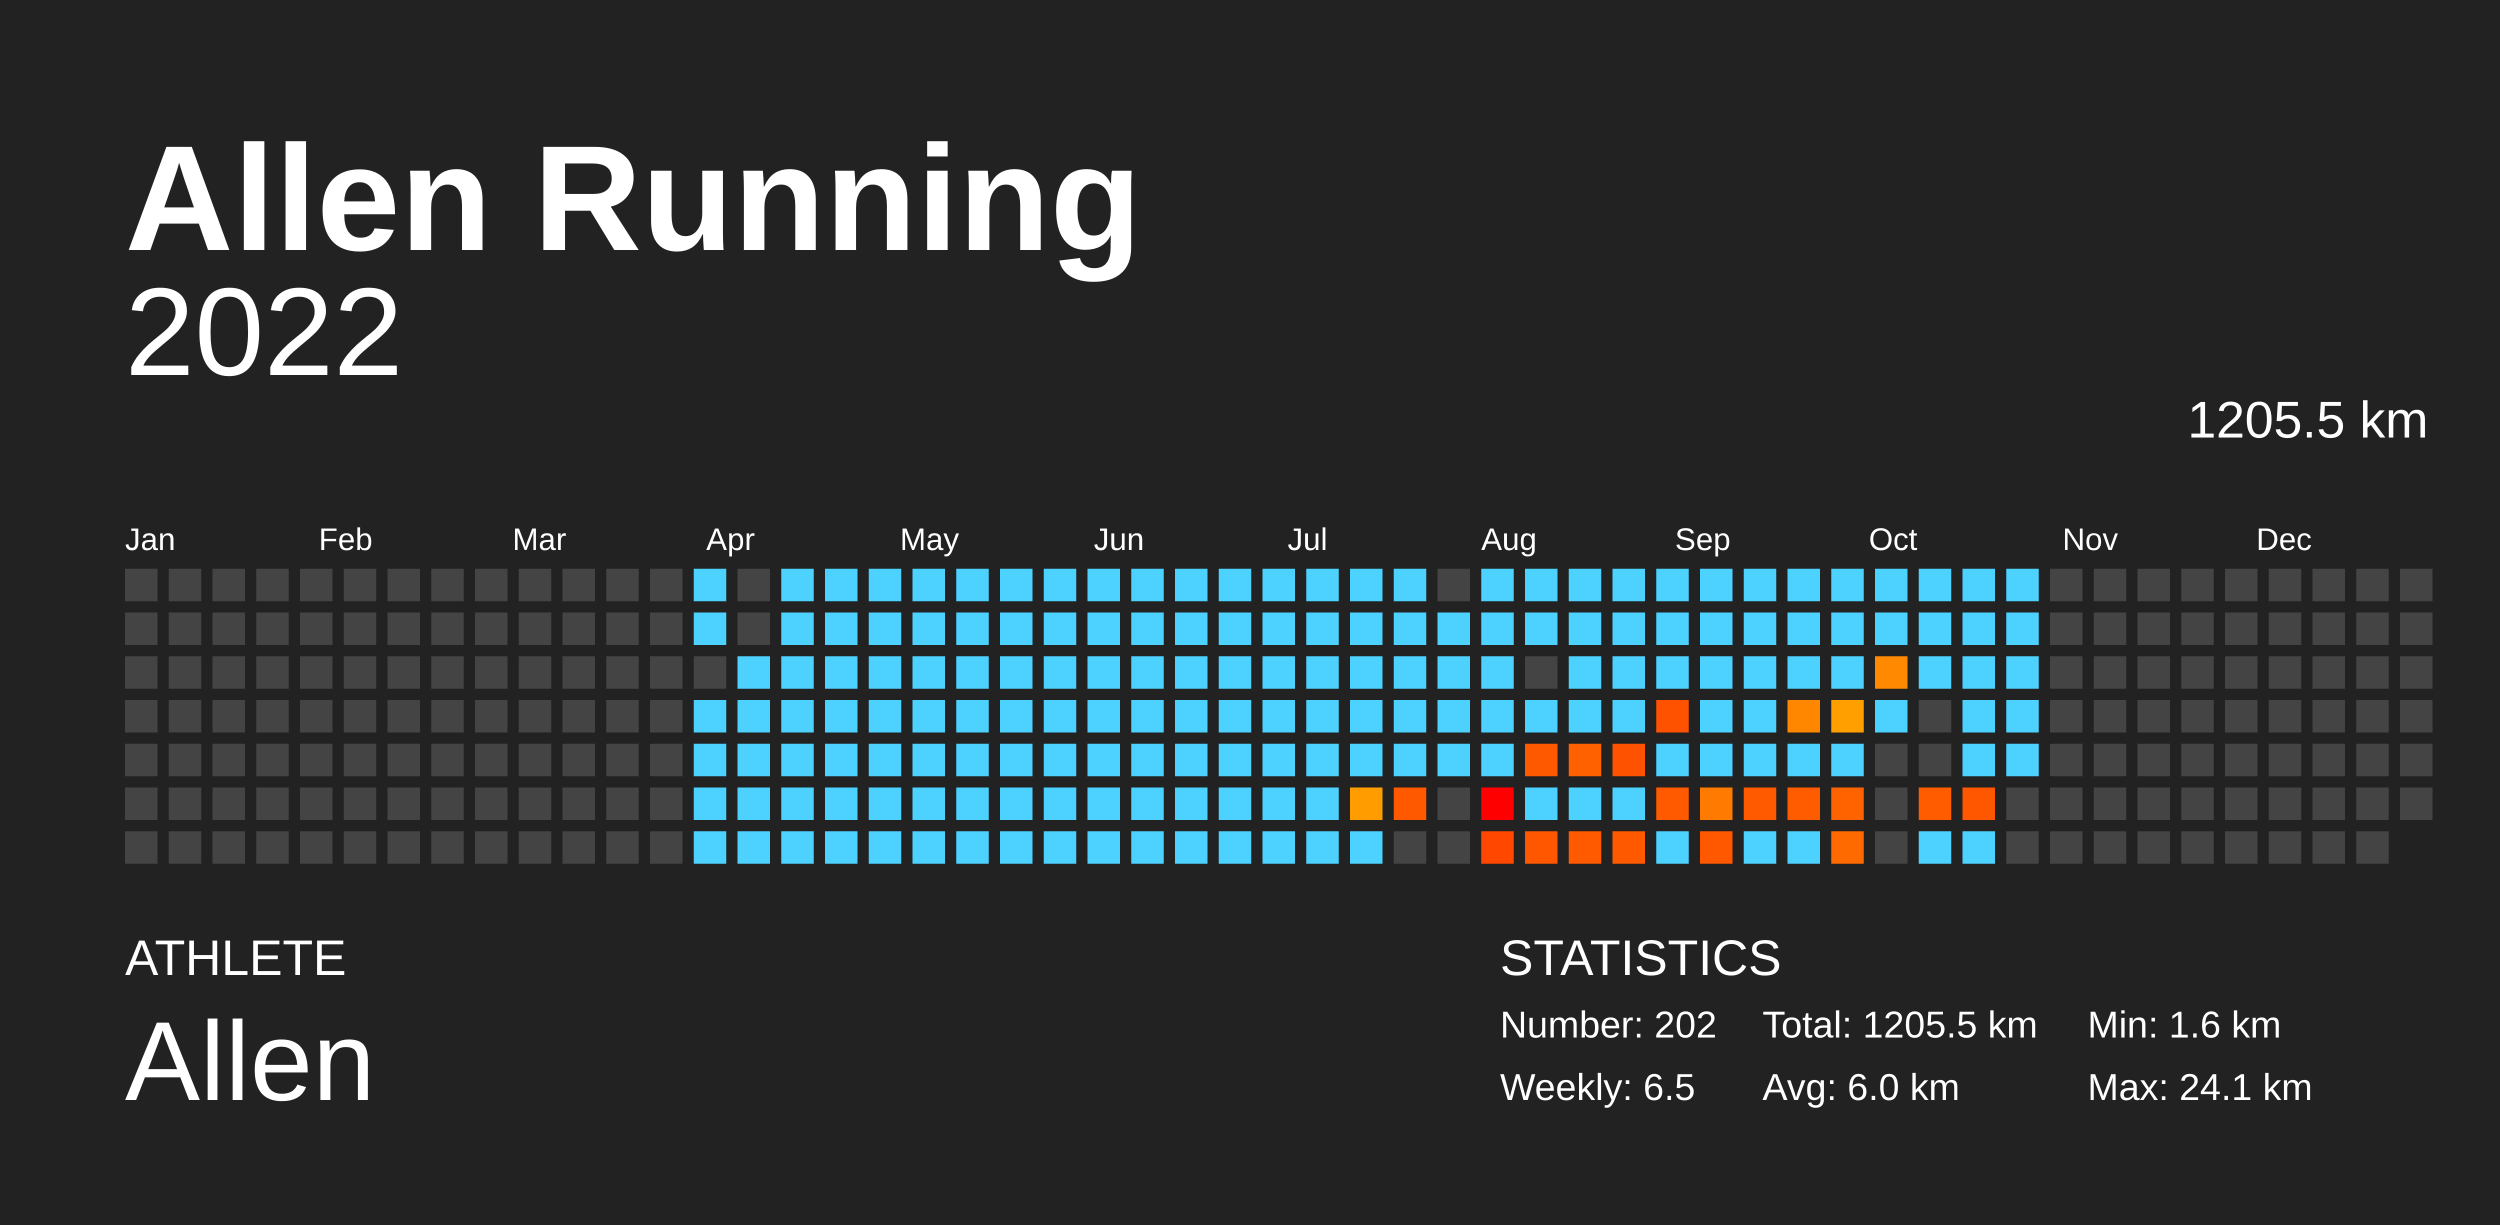
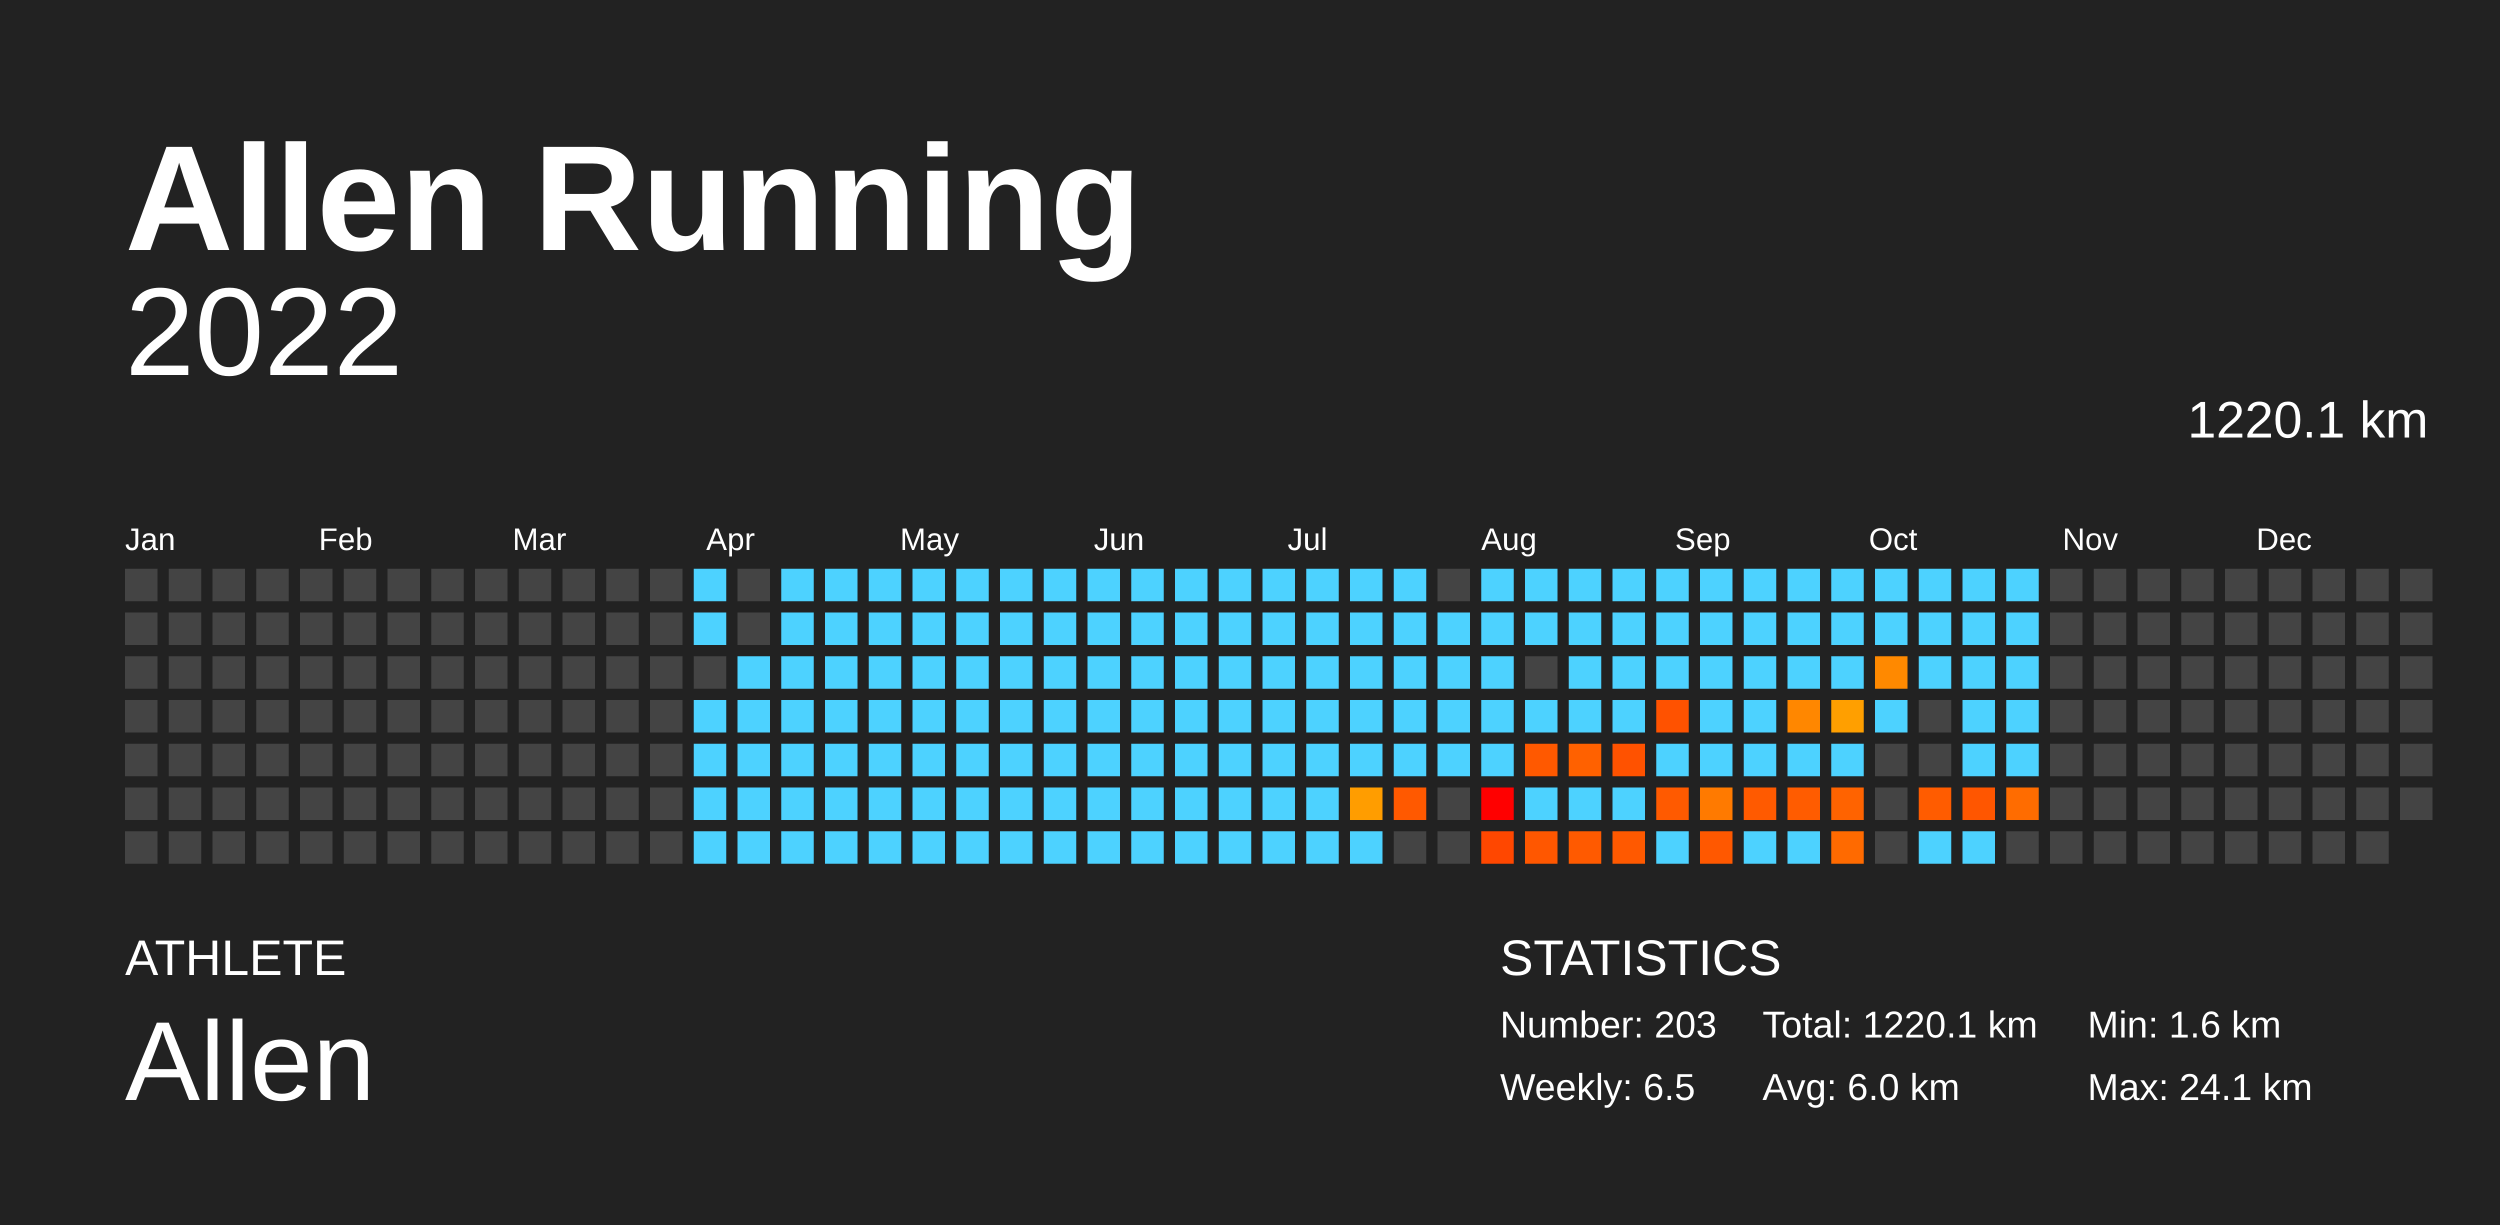
<svg xmlns="http://www.w3.org/2000/svg" baseProfile="full" height="98mm" version="1.1" viewBox="0,0,200,98" width="200mm">
  <defs />
  <rect fill="#222222" height="98" width="200" x="0" y="0" />
  <text fill="#FFFFFF" style="font-size:12px; font-family:Arial; font-weight:bold;" x="10" y="20">Allen Running</text>
  <text fill="#FFFFFF" style="font-size:4px; font-family:Arial" x="10" y="78">ATHLETE</text>
  <text fill="#FFFFFF" style="font-size:9px; font-family:Arial" x="10" y="88">Allen</text>
  <text fill="#FFFFFF" style="font-size:4px; font-family:Arial" x="120" y="78">STATISTICS</text>
-   <text fill="#FFFFFF" style="font-size:3px; font-family:Arial" x="120" y="83">Number: 202</text>
+   <text fill="#FFFFFF" style="font-size:3px; font-family:Arial" x="120" y="83">Number: 203</text>
  <text fill="#FFFFFF" style="font-size:3px; font-family:Arial" x="120" y="88">Weekly: 6.5</text>
-   <text fill="#FFFFFF" style="font-size:3px; font-family:Arial" x="141" y="83">Total: 1205.5 km</text>
+   <text fill="#FFFFFF" style="font-size:3px; font-family:Arial" x="141" y="83">Total: 1220.1 km</text>
  <text fill="#FFFFFF" style="font-size:3px; font-family:Arial" x="141" y="88">Avg: 6.0 km</text>
  <text fill="#FFFFFF" style="font-size:3px; font-family:Arial" x="167" y="83">Min: 1.6 km</text>
  <text fill="#FFFFFF" style="font-size:3px; font-family:Arial" x="167" y="88">Max: 24.1 km</text>
  <text alignment-baseline="hanging" fill="#FFFFFF" style="font-size:10.0px; font-family:Arial;" x="10" y="30">2022</text>
-   <text alignment-baseline="hanging" fill="#FFFFFF" style="font-size:4.125px; font-family:Arial;" x="175" y="35">1205.5 km</text>
+   <text alignment-baseline="hanging" fill="#FFFFFF" style="font-size:4.125px; font-family:Arial;" x="175" y="35">1220.1 km</text>
  <text fill="#FFFFFF" style="font-size:2.5px; font-family:Arial" x="10.0" y="44">Jan</text>
  <text fill="#FFFFFF" style="font-size:2.5px; font-family:Arial" x="25.5" y="44">Feb</text>
  <text fill="#FFFFFF" style="font-size:2.5px; font-family:Arial" x="41.0" y="44">Mar</text>
  <text fill="#FFFFFF" style="font-size:2.5px; font-family:Arial" x="56.5" y="44">Apr</text>
  <text fill="#FFFFFF" style="font-size:2.5px; font-family:Arial" x="72.0" y="44">May</text>
  <text fill="#FFFFFF" style="font-size:2.5px; font-family:Arial" x="87.5" y="44">Jun</text>
  <text fill="#FFFFFF" style="font-size:2.5px; font-family:Arial" x="103.0" y="44">Jul</text>
  <text fill="#FFFFFF" style="font-size:2.5px; font-family:Arial" x="118.5" y="44">Aug</text>
  <text fill="#FFFFFF" style="font-size:2.5px; font-family:Arial" x="134.0" y="44">Sep</text>
  <text fill="#FFFFFF" style="font-size:2.5px; font-family:Arial" x="149.5" y="44">Oct</text>
  <text fill="#FFFFFF" style="font-size:2.5px; font-family:Arial" x="165.0" y="44">Nov</text>
  <text fill="#FFFFFF" style="font-size:2.5px; font-family:Arial" x="180.5" y="44">Dec</text>
  <rect fill="#444444" height="2.6" width="2.6" x="10.0" y="45.5" />
  <rect fill="#444444" height="2.6" width="2.6" x="10.0" y="49.0" />
  <rect fill="#444444" height="2.6" width="2.6" x="10.0" y="52.5" />
  <rect fill="#444444" height="2.6" width="2.6" x="10.0" y="56.0" />
  <rect fill="#444444" height="2.6" width="2.6" x="10.0" y="59.5" />
  <rect fill="#444444" height="2.6" width="2.6" x="10.0" y="63.0" />
  <rect fill="#444444" height="2.6" width="2.6" x="10.0" y="66.5" />
  <rect fill="#444444" height="2.6" width="2.6" x="13.5" y="45.5" />
  <rect fill="#444444" height="2.6" width="2.6" x="13.5" y="49.0" />
  <rect fill="#444444" height="2.6" width="2.6" x="13.5" y="52.5" />
  <rect fill="#444444" height="2.6" width="2.6" x="13.5" y="56.0" />
  <rect fill="#444444" height="2.6" width="2.6" x="13.5" y="59.5" />
  <rect fill="#444444" height="2.6" width="2.6" x="13.5" y="63.0" />
  <rect fill="#444444" height="2.6" width="2.6" x="13.5" y="66.5" />
  <rect fill="#444444" height="2.6" width="2.6" x="17.0" y="45.5" />
  <rect fill="#444444" height="2.6" width="2.6" x="17.0" y="49.0" />
  <rect fill="#444444" height="2.6" width="2.6" x="17.0" y="52.5" />
  <rect fill="#444444" height="2.6" width="2.6" x="17.0" y="56.0" />
  <rect fill="#444444" height="2.6" width="2.6" x="17.0" y="59.5" />
  <rect fill="#444444" height="2.6" width="2.6" x="17.0" y="63.0" />
  <rect fill="#444444" height="2.6" width="2.6" x="17.0" y="66.5" />
  <rect fill="#444444" height="2.6" width="2.6" x="20.5" y="45.5" />
  <rect fill="#444444" height="2.6" width="2.6" x="20.5" y="49.0" />
  <rect fill="#444444" height="2.6" width="2.6" x="20.5" y="52.5" />
  <rect fill="#444444" height="2.6" width="2.6" x="20.5" y="56.0" />
  <rect fill="#444444" height="2.6" width="2.6" x="20.5" y="59.5" />
  <rect fill="#444444" height="2.6" width="2.6" x="20.5" y="63.0" />
  <rect fill="#444444" height="2.6" width="2.6" x="20.5" y="66.5" />
  <rect fill="#444444" height="2.6" width="2.6" x="24.0" y="45.5" />
  <rect fill="#444444" height="2.6" width="2.6" x="24.0" y="49.0" />
  <rect fill="#444444" height="2.6" width="2.6" x="24.0" y="52.5" />
  <rect fill="#444444" height="2.6" width="2.6" x="24.0" y="56.0" />
  <rect fill="#444444" height="2.6" width="2.6" x="24.0" y="59.5" />
  <rect fill="#444444" height="2.6" width="2.6" x="24.0" y="63.0" />
  <rect fill="#444444" height="2.6" width="2.6" x="24.0" y="66.5" />
  <rect fill="#444444" height="2.6" width="2.6" x="27.5" y="45.5" />
  <rect fill="#444444" height="2.6" width="2.6" x="27.5" y="49.0" />
  <rect fill="#444444" height="2.6" width="2.6" x="27.5" y="52.5" />
  <rect fill="#444444" height="2.6" width="2.6" x="27.5" y="56.0" />
  <rect fill="#444444" height="2.6" width="2.6" x="27.5" y="59.5" />
  <rect fill="#444444" height="2.6" width="2.6" x="27.5" y="63.0" />
  <rect fill="#444444" height="2.6" width="2.6" x="27.5" y="66.5" />
  <rect fill="#444444" height="2.6" width="2.6" x="31.0" y="45.5" />
  <rect fill="#444444" height="2.6" width="2.6" x="31.0" y="49.0" />
  <rect fill="#444444" height="2.6" width="2.6" x="31.0" y="52.5" />
  <rect fill="#444444" height="2.6" width="2.6" x="31.0" y="56.0" />
  <rect fill="#444444" height="2.6" width="2.6" x="31.0" y="59.5" />
  <rect fill="#444444" height="2.6" width="2.6" x="31.0" y="63.0" />
  <rect fill="#444444" height="2.6" width="2.6" x="31.0" y="66.5" />
  <rect fill="#444444" height="2.6" width="2.6" x="34.5" y="45.5" />
  <rect fill="#444444" height="2.6" width="2.6" x="34.5" y="49.0" />
  <rect fill="#444444" height="2.6" width="2.6" x="34.5" y="52.5" />
  <rect fill="#444444" height="2.6" width="2.6" x="34.5" y="56.0" />
  <rect fill="#444444" height="2.6" width="2.6" x="34.5" y="59.5" />
  <rect fill="#444444" height="2.6" width="2.6" x="34.5" y="63.0" />
  <rect fill="#444444" height="2.6" width="2.6" x="34.5" y="66.5" />
  <rect fill="#444444" height="2.6" width="2.6" x="38.0" y="45.5" />
  <rect fill="#444444" height="2.6" width="2.6" x="38.0" y="49.0" />
  <rect fill="#444444" height="2.6" width="2.6" x="38.0" y="52.5" />
  <rect fill="#444444" height="2.6" width="2.6" x="38.0" y="56.0" />
  <rect fill="#444444" height="2.6" width="2.6" x="38.0" y="59.5" />
  <rect fill="#444444" height="2.6" width="2.6" x="38.0" y="63.0" />
  <rect fill="#444444" height="2.6" width="2.6" x="38.0" y="66.5" />
  <rect fill="#444444" height="2.6" width="2.6" x="41.5" y="45.5" />
  <rect fill="#444444" height="2.6" width="2.6" x="41.5" y="49.0" />
  <rect fill="#444444" height="2.6" width="2.6" x="41.5" y="52.5" />
  <rect fill="#444444" height="2.6" width="2.6" x="41.5" y="56.0" />
  <rect fill="#444444" height="2.6" width="2.6" x="41.5" y="59.5" />
  <rect fill="#444444" height="2.6" width="2.6" x="41.5" y="63.0" />
  <rect fill="#444444" height="2.6" width="2.6" x="41.5" y="66.5" />
  <rect fill="#444444" height="2.6" width="2.6" x="45.0" y="45.5" />
  <rect fill="#444444" height="2.6" width="2.6" x="45.0" y="49.0" />
  <rect fill="#444444" height="2.6" width="2.6" x="45.0" y="52.5" />
  <rect fill="#444444" height="2.6" width="2.6" x="45.0" y="56.0" />
  <rect fill="#444444" height="2.6" width="2.6" x="45.0" y="59.5" />
  <rect fill="#444444" height="2.6" width="2.6" x="45.0" y="63.0" />
  <rect fill="#444444" height="2.6" width="2.6" x="45.0" y="66.5" />
  <rect fill="#444444" height="2.6" width="2.6" x="48.5" y="45.5" />
  <rect fill="#444444" height="2.6" width="2.6" x="48.5" y="49.0" />
  <rect fill="#444444" height="2.6" width="2.6" x="48.5" y="52.5" />
  <rect fill="#444444" height="2.6" width="2.6" x="48.5" y="56.0" />
  <rect fill="#444444" height="2.6" width="2.6" x="48.5" y="59.5" />
  <rect fill="#444444" height="2.6" width="2.6" x="48.5" y="63.0" />
  <rect fill="#444444" height="2.6" width="2.6" x="48.5" y="66.5" />
  <rect fill="#444444" height="2.6" width="2.6" x="52.0" y="45.5" />
  <rect fill="#444444" height="2.6" width="2.6" x="52.0" y="49.0" />
  <rect fill="#444444" height="2.6" width="2.6" x="52.0" y="52.5" />
  <rect fill="#444444" height="2.6" width="2.6" x="52.0" y="56.0" />
  <rect fill="#444444" height="2.6" width="2.6" x="52.0" y="59.5" />
  <rect fill="#444444" height="2.6" width="2.6" x="52.0" y="63.0" />
  <rect fill="#444444" height="2.6" width="2.6" x="52.0" y="66.5" />
  <rect fill="#4dd2ff" height="2.6" width="2.6" x="55.5" y="45.5" />
  <rect fill="#4dd2ff" height="2.6" width="2.6" x="55.5" y="49.0" />
  <rect fill="#444444" height="2.6" width="2.6" x="55.5" y="52.5" />
  <rect fill="#4dd2ff" height="2.6" width="2.6" x="55.5" y="56.0" />
  <rect fill="#4dd2ff" height="2.6" width="2.6" x="55.5" y="59.5" />
  <rect fill="#4dd2ff" height="2.6" width="2.6" x="55.5" y="63.0" />
  <rect fill="#4dd2ff" height="2.6" width="2.6" x="55.5" y="66.5" />
  <rect fill="#444444" height="2.6" width="2.6" x="59.0" y="45.5" />
  <rect fill="#444444" height="2.6" width="2.6" x="59.0" y="49.0" />
  <rect fill="#4dd2ff" height="2.6" width="2.6" x="59.0" y="52.5" />
  <rect fill="#4dd2ff" height="2.6" width="2.6" x="59.0" y="56.0" />
  <rect fill="#4dd2ff" height="2.6" width="2.6" x="59.0" y="59.5" />
  <rect fill="#4dd2ff" height="2.6" width="2.6" x="59.0" y="63.0" />
  <rect fill="#4dd2ff" height="2.6" width="2.6" x="59.0" y="66.5" />
  <rect fill="#4dd2ff" height="2.6" width="2.6" x="62.5" y="45.5" />
  <rect fill="#4dd2ff" height="2.6" width="2.6" x="62.5" y="49.0" />
  <rect fill="#4dd2ff" height="2.6" width="2.6" x="62.5" y="52.5" />
  <rect fill="#4dd2ff" height="2.6" width="2.6" x="62.5" y="56.0" />
  <rect fill="#4dd2ff" height="2.6" width="2.6" x="62.5" y="59.5" />
  <rect fill="#4dd2ff" height="2.6" width="2.6" x="62.5" y="63.0" />
  <rect fill="#4dd2ff" height="2.6" width="2.6" x="62.5" y="66.5" />
  <rect fill="#4dd2ff" height="2.6" width="2.6" x="66.0" y="45.5" />
  <rect fill="#4dd2ff" height="2.6" width="2.6" x="66.0" y="49.0" />
  <rect fill="#4dd2ff" height="2.6" width="2.6" x="66.0" y="52.5" />
  <rect fill="#4dd2ff" height="2.6" width="2.6" x="66.0" y="56.0" />
  <rect fill="#4dd2ff" height="2.6" width="2.6" x="66.0" y="59.5" />
  <rect fill="#4dd2ff" height="2.6" width="2.6" x="66.0" y="63.0" />
  <rect fill="#4dd2ff" height="2.6" width="2.6" x="66.0" y="66.5" />
  <rect fill="#4dd2ff" height="2.6" width="2.6" x="69.5" y="45.5" />
  <rect fill="#4dd2ff" height="2.6" width="2.6" x="69.5" y="49.0" />
  <rect fill="#4dd2ff" height="2.6" width="2.6" x="69.5" y="52.5" />
  <rect fill="#4dd2ff" height="2.6" width="2.6" x="69.5" y="56.0" />
  <rect fill="#4dd2ff" height="2.6" width="2.6" x="69.5" y="59.5" />
  <rect fill="#4dd2ff" height="2.6" width="2.6" x="69.5" y="63.0" />
  <rect fill="#4dd2ff" height="2.6" width="2.6" x="69.5" y="66.5" />
  <rect fill="#4dd2ff" height="2.6" width="2.6" x="73.0" y="45.5" />
  <rect fill="#4dd2ff" height="2.6" width="2.6" x="73.0" y="49.0" />
  <rect fill="#4dd2ff" height="2.6" width="2.6" x="73.0" y="52.5" />
  <rect fill="#4dd2ff" height="2.6" width="2.6" x="73.0" y="56.0" />
  <rect fill="#4dd2ff" height="2.6" width="2.6" x="73.0" y="59.5" />
  <rect fill="#4dd2ff" height="2.6" width="2.6" x="73.0" y="63.0" />
  <rect fill="#4dd2ff" height="2.6" width="2.6" x="73.0" y="66.5" />
  <rect fill="#4dd2ff" height="2.6" width="2.6" x="76.5" y="45.5" />
  <rect fill="#4dd2ff" height="2.6" width="2.6" x="76.5" y="49.0" />
  <rect fill="#4dd2ff" height="2.6" width="2.6" x="76.5" y="52.5" />
  <rect fill="#4dd2ff" height="2.6" width="2.6" x="76.5" y="56.0" />
  <rect fill="#4dd2ff" height="2.6" width="2.6" x="76.5" y="59.5" />
  <rect fill="#4dd2ff" height="2.6" width="2.6" x="76.5" y="63.0" />
  <rect fill="#4dd2ff" height="2.6" width="2.6" x="76.5" y="66.5" />
  <rect fill="#4dd2ff" height="2.6" width="2.6" x="80.0" y="45.5" />
  <rect fill="#4dd2ff" height="2.6" width="2.6" x="80.0" y="49.0" />
  <rect fill="#4dd2ff" height="2.6" width="2.6" x="80.0" y="52.5" />
  <rect fill="#4dd2ff" height="2.6" width="2.6" x="80.0" y="56.0" />
  <rect fill="#4dd2ff" height="2.6" width="2.6" x="80.0" y="59.5" />
  <rect fill="#4dd2ff" height="2.6" width="2.6" x="80.0" y="63.0" />
  <rect fill="#4dd2ff" height="2.6" width="2.6" x="80.0" y="66.5" />
  <rect fill="#4dd2ff" height="2.6" width="2.6" x="83.5" y="45.5" />
  <rect fill="#4dd2ff" height="2.6" width="2.6" x="83.5" y="49.0" />
  <rect fill="#4dd2ff" height="2.6" width="2.6" x="83.5" y="52.5" />
  <rect fill="#4dd2ff" height="2.6" width="2.6" x="83.5" y="56.0" />
  <rect fill="#4dd2ff" height="2.6" width="2.6" x="83.5" y="59.5" />
  <rect fill="#4dd2ff" height="2.6" width="2.6" x="83.5" y="63.0" />
  <rect fill="#4dd2ff" height="2.6" width="2.6" x="83.5" y="66.5" />
  <rect fill="#4dd2ff" height="2.6" width="2.6" x="87.0" y="45.5" />
  <rect fill="#4dd2ff" height="2.6" width="2.6" x="87.0" y="49.0" />
  <rect fill="#4dd2ff" height="2.6" width="2.6" x="87.0" y="52.5" />
  <rect fill="#4dd2ff" height="2.6" width="2.6" x="87.0" y="56.0" />
  <rect fill="#4dd2ff" height="2.6" width="2.6" x="87.0" y="59.5" />
  <rect fill="#4dd2ff" height="2.6" width="2.6" x="87.0" y="63.0" />
  <rect fill="#4dd2ff" height="2.6" width="2.6" x="87.0" y="66.5" />
  <rect fill="#4dd2ff" height="2.6" width="2.6" x="90.5" y="45.5" />
  <rect fill="#4dd2ff" height="2.6" width="2.6" x="90.5" y="49.0" />
  <rect fill="#4dd2ff" height="2.6" width="2.6" x="90.5" y="52.5" />
  <rect fill="#4dd2ff" height="2.6" width="2.6" x="90.5" y="56.0" />
  <rect fill="#4dd2ff" height="2.6" width="2.6" x="90.5" y="59.5" />
  <rect fill="#4dd2ff" height="2.6" width="2.6" x="90.5" y="63.0" />
  <rect fill="#4dd2ff" height="2.6" width="2.6" x="90.5" y="66.5" />
  <rect fill="#4dd2ff" height="2.6" width="2.6" x="94.0" y="45.5" />
  <rect fill="#4dd2ff" height="2.6" width="2.6" x="94.0" y="49.0" />
  <rect fill="#4dd2ff" height="2.6" width="2.6" x="94.0" y="52.5" />
  <rect fill="#4dd2ff" height="2.6" width="2.6" x="94.0" y="56.0" />
  <rect fill="#4dd2ff" height="2.6" width="2.6" x="94.0" y="59.5" />
  <rect fill="#4dd2ff" height="2.6" width="2.6" x="94.0" y="63.0" />
  <rect fill="#4dd2ff" height="2.6" width="2.6" x="94.0" y="66.5" />
  <rect fill="#4dd2ff" height="2.6" width="2.6" x="97.5" y="45.5" />
  <rect fill="#4dd2ff" height="2.6" width="2.6" x="97.5" y="49.0" />
  <rect fill="#4dd2ff" height="2.6" width="2.6" x="97.5" y="52.5" />
  <rect fill="#4dd2ff" height="2.6" width="2.6" x="97.5" y="56.0" />
  <rect fill="#4dd2ff" height="2.6" width="2.6" x="97.5" y="59.5" />
  <rect fill="#4dd2ff" height="2.6" width="2.6" x="97.5" y="63.0" />
  <rect fill="#4dd2ff" height="2.6" width="2.6" x="97.5" y="66.5" />
  <rect fill="#4dd2ff" height="2.6" width="2.6" x="101.0" y="45.5" />
  <rect fill="#4dd2ff" height="2.6" width="2.6" x="101.0" y="49.0" />
  <rect fill="#4dd2ff" height="2.6" width="2.6" x="101.0" y="52.5" />
  <rect fill="#4dd2ff" height="2.6" width="2.6" x="101.0" y="56.0" />
  <rect fill="#4dd2ff" height="2.6" width="2.6" x="101.0" y="59.5" />
  <rect fill="#4dd2ff" height="2.6" width="2.6" x="101.0" y="63.0" />
  <rect fill="#4dd2ff" height="2.6" width="2.6" x="101.0" y="66.5" />
  <rect fill="#4dd2ff" height="2.6" width="2.6" x="104.5" y="45.5" />
  <rect fill="#4dd2ff" height="2.6" width="2.6" x="104.5" y="49.0" />
  <rect fill="#4dd2ff" height="2.6" width="2.6" x="104.5" y="52.5" />
  <rect fill="#4dd2ff" height="2.6" width="2.6" x="104.5" y="56.0" />
  <rect fill="#4dd2ff" height="2.6" width="2.6" x="104.5" y="59.5" />
  <rect fill="#4dd2ff" height="2.6" width="2.6" x="104.5" y="63.0" />
  <rect fill="#4dd2ff" height="2.6" width="2.6" x="104.5" y="66.5" />
  <rect fill="#4dd2ff" height="2.6" width="2.6" x="108.0" y="45.5" />
  <rect fill="#4dd2ff" height="2.6" width="2.6" x="108.0" y="49.0" />
  <rect fill="#4dd2ff" height="2.6" width="2.6" x="108.0" y="52.5" />
  <rect fill="#4dd2ff" height="2.6" width="2.6" x="108.0" y="56.0" />
  <rect fill="#4dd2ff" height="2.6" width="2.6" x="108.0" y="59.5" />
  <rect fill="#ff9d00" height="2.6" width="2.6" x="108.0" y="63.0" />
  <rect fill="#4dd2ff" height="2.6" width="2.6" x="108.0" y="66.5" />
  <rect fill="#4dd2ff" height="2.6" width="2.6" x="111.5" y="45.5" />
  <rect fill="#4dd2ff" height="2.6" width="2.6" x="111.5" y="49.0" />
  <rect fill="#4dd2ff" height="2.6" width="2.6" x="111.5" y="52.5" />
  <rect fill="#4dd2ff" height="2.6" width="2.6" x="111.5" y="56.0" />
  <rect fill="#4dd2ff" height="2.6" width="2.6" x="111.5" y="59.5" />
  <rect fill="#ff5900" height="2.6" width="2.6" x="111.5" y="63.0" />
  <rect fill="#444444" height="2.6" width="2.6" x="111.5" y="66.5" />
  <rect fill="#444444" height="2.6" width="2.6" x="115.0" y="45.5" />
  <rect fill="#4dd2ff" height="2.6" width="2.6" x="115.0" y="49.0" />
  <rect fill="#4dd2ff" height="2.6" width="2.6" x="115.0" y="52.5" />
  <rect fill="#4dd2ff" height="2.6" width="2.6" x="115.0" y="56.0" />
  <rect fill="#4dd2ff" height="2.6" width="2.6" x="115.0" y="59.5" />
  <rect fill="#444444" height="2.6" width="2.6" x="115.0" y="63.0" />
  <rect fill="#444444" height="2.6" width="2.6" x="115.0" y="66.5" />
  <rect fill="#4dd2ff" height="2.6" width="2.6" x="118.5" y="45.5" />
  <rect fill="#4dd2ff" height="2.6" width="2.6" x="118.5" y="49.0" />
  <rect fill="#4dd2ff" height="2.6" width="2.6" x="118.5" y="52.5" />
  <rect fill="#4dd2ff" height="2.6" width="2.6" x="118.5" y="56.0" />
  <rect fill="#4dd2ff" height="2.6" width="2.6" x="118.5" y="59.5" />
  <rect fill="red" height="2.6" width="2.6" x="118.5" y="63.0" />
  <rect fill="#ff4700" height="2.6" width="2.6" x="118.5" y="66.5" />
  <rect fill="#4dd2ff" height="2.6" width="2.6" x="122.0" y="45.5" />
  <rect fill="#4dd2ff" height="2.6" width="2.6" x="122.0" y="49.0" />
  <rect fill="#444444" height="2.6" width="2.6" x="122.0" y="52.5" />
  <rect fill="#4dd2ff" height="2.6" width="2.6" x="122.0" y="56.0" />
  <rect fill="#ff5900" height="2.6" width="2.6" x="122.0" y="59.5" />
  <rect fill="#4dd2ff" height="2.6" width="2.6" x="122.0" y="63.0" />
  <rect fill="#ff5700" height="2.6" width="2.6" x="122.0" y="66.5" />
  <rect fill="#4dd2ff" height="2.6" width="2.6" x="125.5" y="45.5" />
  <rect fill="#4dd2ff" height="2.6" width="2.6" x="125.5" y="49.0" />
  <rect fill="#4dd2ff" height="2.6" width="2.6" x="125.5" y="52.5" />
  <rect fill="#4dd2ff" height="2.6" width="2.6" x="125.5" y="56.0" />
  <rect fill="#ff6100" height="2.6" width="2.6" x="125.5" y="59.5" />
  <rect fill="#4dd2ff" height="2.6" width="2.6" x="125.5" y="63.0" />
  <rect fill="#ff5a00" height="2.6" width="2.6" x="125.5" y="66.5" />
  <rect fill="#4dd2ff" height="2.6" width="2.6" x="129.0" y="45.5" />
  <rect fill="#4dd2ff" height="2.6" width="2.6" x="129.0" y="49.0" />
  <rect fill="#4dd2ff" height="2.6" width="2.6" x="129.0" y="52.5" />
  <rect fill="#4dd2ff" height="2.6" width="2.6" x="129.0" y="56.0" />
  <rect fill="#ff5200" height="2.6" width="2.6" x="129.0" y="59.5" />
  <rect fill="#4dd2ff" height="2.6" width="2.6" x="129.0" y="63.0" />
  <rect fill="#ff5900" height="2.6" width="2.6" x="129.0" y="66.5" />
  <rect fill="#4dd2ff" height="2.6" width="2.6" x="132.5" y="45.5" />
  <rect fill="#4dd2ff" height="2.6" width="2.6" x="132.5" y="49.0" />
  <rect fill="#4dd2ff" height="2.6" width="2.6" x="132.5" y="52.5" />
  <rect fill="#ff5200" height="2.6" width="2.6" x="132.5" y="56.0" />
  <rect fill="#4dd2ff" height="2.6" width="2.6" x="132.5" y="59.5" />
  <rect fill="#ff5a00" height="2.6" width="2.6" x="132.5" y="63.0" />
  <rect fill="#4dd2ff" height="2.6" width="2.6" x="132.5" y="66.5" />
  <rect fill="#4dd2ff" height="2.6" width="2.6" x="136.0" y="45.5" />
  <rect fill="#4dd2ff" height="2.6" width="2.6" x="136.0" y="49.0" />
  <rect fill="#4dd2ff" height="2.6" width="2.6" x="136.0" y="52.5" />
  <rect fill="#4dd2ff" height="2.6" width="2.6" x="136.0" y="56.0" />
  <rect fill="#4dd2ff" height="2.6" width="2.6" x="136.0" y="59.5" />
  <rect fill="#ff7a00" height="2.6" width="2.6" x="136.0" y="63.0" />
  <rect fill="#ff5800" height="2.6" width="2.6" x="136.0" y="66.5" />
  <rect fill="#4dd2ff" height="2.6" width="2.6" x="139.5" y="45.5" />
  <rect fill="#4dd2ff" height="2.6" width="2.6" x="139.5" y="49.0" />
  <rect fill="#4dd2ff" height="2.6" width="2.6" x="139.5" y="52.5" />
  <rect fill="#4dd2ff" height="2.6" width="2.6" x="139.5" y="56.0" />
  <rect fill="#4dd2ff" height="2.6" width="2.6" x="139.5" y="59.5" />
  <rect fill="#ff5a00" height="2.6" width="2.6" x="139.5" y="63.0" />
  <rect fill="#4dd2ff" height="2.6" width="2.6" x="139.5" y="66.5" />
  <rect fill="#4dd2ff" height="2.6" width="2.6" x="143.0" y="45.5" />
  <rect fill="#4dd2ff" height="2.6" width="2.6" x="143.0" y="49.0" />
  <rect fill="#4dd2ff" height="2.6" width="2.6" x="143.0" y="52.5" />
  <rect fill="#ff8700" height="2.6" width="2.6" x="143.0" y="56.0" />
  <rect fill="#4dd2ff" height="2.6" width="2.6" x="143.0" y="59.5" />
  <rect fill="#ff5c00" height="2.6" width="2.6" x="143.0" y="63.0" />
  <rect fill="#4dd2ff" height="2.6" width="2.6" x="143.0" y="66.5" />
  <rect fill="#4dd2ff" height="2.6" width="2.6" x="146.5" y="45.5" />
  <rect fill="#4dd2ff" height="2.6" width="2.6" x="146.5" y="49.0" />
  <rect fill="#4dd2ff" height="2.6" width="2.6" x="146.5" y="52.5" />
  <rect fill="#ff9f00" height="2.6" width="2.6" x="146.5" y="56.0" />
  <rect fill="#4dd2ff" height="2.6" width="2.6" x="146.5" y="59.5" />
  <rect fill="#ff6300" height="2.6" width="2.6" x="146.5" y="63.0" />
  <rect fill="#ff6a00" height="2.6" width="2.6" x="146.5" y="66.5" />
  <rect fill="#4dd2ff" height="2.6" width="2.6" x="150.0" y="45.5" />
  <rect fill="#4dd2ff" height="2.6" width="2.6" x="150.0" y="49.0" />
  <rect fill="#ff8900" height="2.6" width="2.6" x="150.0" y="52.5" />
  <rect fill="#4dd2ff" height="2.6" width="2.6" x="150.0" y="56.0" />
  <rect fill="#444444" height="2.6" width="2.6" x="150.0" y="59.5" />
  <rect fill="#444444" height="2.6" width="2.6" x="150.0" y="63.0" />
  <rect fill="#444444" height="2.6" width="2.6" x="150.0" y="66.5" />
  <rect fill="#4dd2ff" height="2.6" width="2.6" x="153.5" y="45.5" />
  <rect fill="#4dd2ff" height="2.6" width="2.6" x="153.5" y="49.0" />
  <rect fill="#4dd2ff" height="2.6" width="2.6" x="153.5" y="52.5" />
  <rect fill="#444444" height="2.6" width="2.6" x="153.5" y="56.0" />
  <rect fill="#444444" height="2.6" width="2.6" x="153.5" y="59.5" />
  <rect fill="#ff5c00" height="2.6" width="2.6" x="153.5" y="63.0" />
  <rect fill="#4dd2ff" height="2.6" width="2.6" x="153.5" y="66.5" />
  <rect fill="#4dd2ff" height="2.6" width="2.6" x="157.0" y="45.5" />
  <rect fill="#4dd2ff" height="2.6" width="2.6" x="157.0" y="49.0" />
  <rect fill="#4dd2ff" height="2.6" width="2.6" x="157.0" y="52.5" />
  <rect fill="#4dd2ff" height="2.6" width="2.6" x="157.0" y="56.0" />
  <rect fill="#4dd2ff" height="2.6" width="2.6" x="157.0" y="59.5" />
  <rect fill="#ff5600" height="2.6" width="2.6" x="157.0" y="63.0" />
  <rect fill="#4dd2ff" height="2.6" width="2.6" x="157.0" y="66.5" />
  <rect fill="#4dd2ff" height="2.6" width="2.6" x="160.5" y="45.5" />
  <rect fill="#4dd2ff" height="2.6" width="2.6" x="160.5" y="49.0" />
  <rect fill="#4dd2ff" height="2.6" width="2.6" x="160.5" y="52.5" />
  <rect fill="#4dd2ff" height="2.6" width="2.6" x="160.5" y="56.0" />
  <rect fill="#4dd2ff" height="2.6" width="2.6" x="160.5" y="59.5" />
-   <rect fill="#444444" height="2.6" width="2.6" x="160.5" y="63.0" />
+   <rect fill="#ff6c00" height="2.6" width="2.6" x="160.5" y="63.0" />
  <rect fill="#444444" height="2.6" width="2.6" x="160.5" y="66.5" />
  <rect fill="#444444" height="2.6" width="2.6" x="164.0" y="45.5" />
  <rect fill="#444444" height="2.6" width="2.6" x="164.0" y="49.0" />
  <rect fill="#444444" height="2.6" width="2.6" x="164.0" y="52.5" />
  <rect fill="#444444" height="2.6" width="2.6" x="164.0" y="56.0" />
  <rect fill="#444444" height="2.6" width="2.6" x="164.0" y="59.5" />
  <rect fill="#444444" height="2.6" width="2.6" x="164.0" y="63.0" />
  <rect fill="#444444" height="2.6" width="2.6" x="164.0" y="66.5" />
  <rect fill="#444444" height="2.6" width="2.6" x="167.5" y="45.5" />
  <rect fill="#444444" height="2.6" width="2.6" x="167.5" y="49.0" />
  <rect fill="#444444" height="2.6" width="2.6" x="167.5" y="52.5" />
  <rect fill="#444444" height="2.6" width="2.6" x="167.5" y="56.0" />
  <rect fill="#444444" height="2.6" width="2.6" x="167.5" y="59.5" />
  <rect fill="#444444" height="2.6" width="2.6" x="167.5" y="63.0" />
  <rect fill="#444444" height="2.6" width="2.6" x="167.5" y="66.5" />
  <rect fill="#444444" height="2.6" width="2.6" x="171.0" y="45.5" />
  <rect fill="#444444" height="2.6" width="2.6" x="171.0" y="49.0" />
  <rect fill="#444444" height="2.6" width="2.6" x="171.0" y="52.5" />
  <rect fill="#444444" height="2.6" width="2.6" x="171.0" y="56.0" />
  <rect fill="#444444" height="2.6" width="2.6" x="171.0" y="59.5" />
  <rect fill="#444444" height="2.6" width="2.6" x="171.0" y="63.0" />
  <rect fill="#444444" height="2.6" width="2.6" x="171.0" y="66.5" />
  <rect fill="#444444" height="2.6" width="2.6" x="174.5" y="45.5" />
  <rect fill="#444444" height="2.6" width="2.6" x="174.5" y="49.0" />
  <rect fill="#444444" height="2.6" width="2.6" x="174.5" y="52.5" />
  <rect fill="#444444" height="2.6" width="2.6" x="174.5" y="56.0" />
  <rect fill="#444444" height="2.6" width="2.6" x="174.5" y="59.5" />
  <rect fill="#444444" height="2.6" width="2.6" x="174.5" y="63.0" />
  <rect fill="#444444" height="2.6" width="2.6" x="174.5" y="66.5" />
  <rect fill="#444444" height="2.6" width="2.6" x="178.0" y="45.5" />
  <rect fill="#444444" height="2.6" width="2.6" x="178.0" y="49.0" />
  <rect fill="#444444" height="2.6" width="2.6" x="178.0" y="52.5" />
  <rect fill="#444444" height="2.6" width="2.6" x="178.0" y="56.0" />
  <rect fill="#444444" height="2.6" width="2.6" x="178.0" y="59.5" />
  <rect fill="#444444" height="2.6" width="2.6" x="178.0" y="63.0" />
  <rect fill="#444444" height="2.6" width="2.6" x="178.0" y="66.5" />
  <rect fill="#444444" height="2.6" width="2.6" x="181.5" y="45.5" />
  <rect fill="#444444" height="2.6" width="2.6" x="181.5" y="49.0" />
  <rect fill="#444444" height="2.6" width="2.6" x="181.5" y="52.5" />
  <rect fill="#444444" height="2.6" width="2.6" x="181.5" y="56.0" />
  <rect fill="#444444" height="2.6" width="2.6" x="181.5" y="59.5" />
  <rect fill="#444444" height="2.6" width="2.6" x="181.5" y="63.0" />
  <rect fill="#444444" height="2.6" width="2.6" x="181.5" y="66.5" />
  <rect fill="#444444" height="2.6" width="2.6" x="185.0" y="45.5" />
  <rect fill="#444444" height="2.6" width="2.6" x="185.0" y="49.0" />
  <rect fill="#444444" height="2.6" width="2.6" x="185.0" y="52.5" />
  <rect fill="#444444" height="2.6" width="2.6" x="185.0" y="56.0" />
  <rect fill="#444444" height="2.6" width="2.6" x="185.0" y="59.5" />
  <rect fill="#444444" height="2.6" width="2.6" x="185.0" y="63.0" />
  <rect fill="#444444" height="2.6" width="2.6" x="185.0" y="66.5" />
  <rect fill="#444444" height="2.6" width="2.6" x="188.5" y="45.5" />
  <rect fill="#444444" height="2.6" width="2.6" x="188.5" y="49.0" />
  <rect fill="#444444" height="2.6" width="2.6" x="188.5" y="52.5" />
  <rect fill="#444444" height="2.6" width="2.6" x="188.5" y="56.0" />
  <rect fill="#444444" height="2.6" width="2.6" x="188.5" y="59.5" />
  <rect fill="#444444" height="2.6" width="2.6" x="188.5" y="63.0" />
  <rect fill="#444444" height="2.6" width="2.6" x="188.5" y="66.5" />
  <rect fill="#444444" height="2.6" width="2.6" x="192.0" y="45.5" />
  <rect fill="#444444" height="2.6" width="2.6" x="192.0" y="49.0" />
  <rect fill="#444444" height="2.6" width="2.6" x="192.0" y="52.5" />
  <rect fill="#444444" height="2.6" width="2.6" x="192.0" y="56.0" />
  <rect fill="#444444" height="2.6" width="2.6" x="192.0" y="59.5" />
  <rect fill="#444444" height="2.6" width="2.6" x="192.0" y="63.0" />
</svg>
